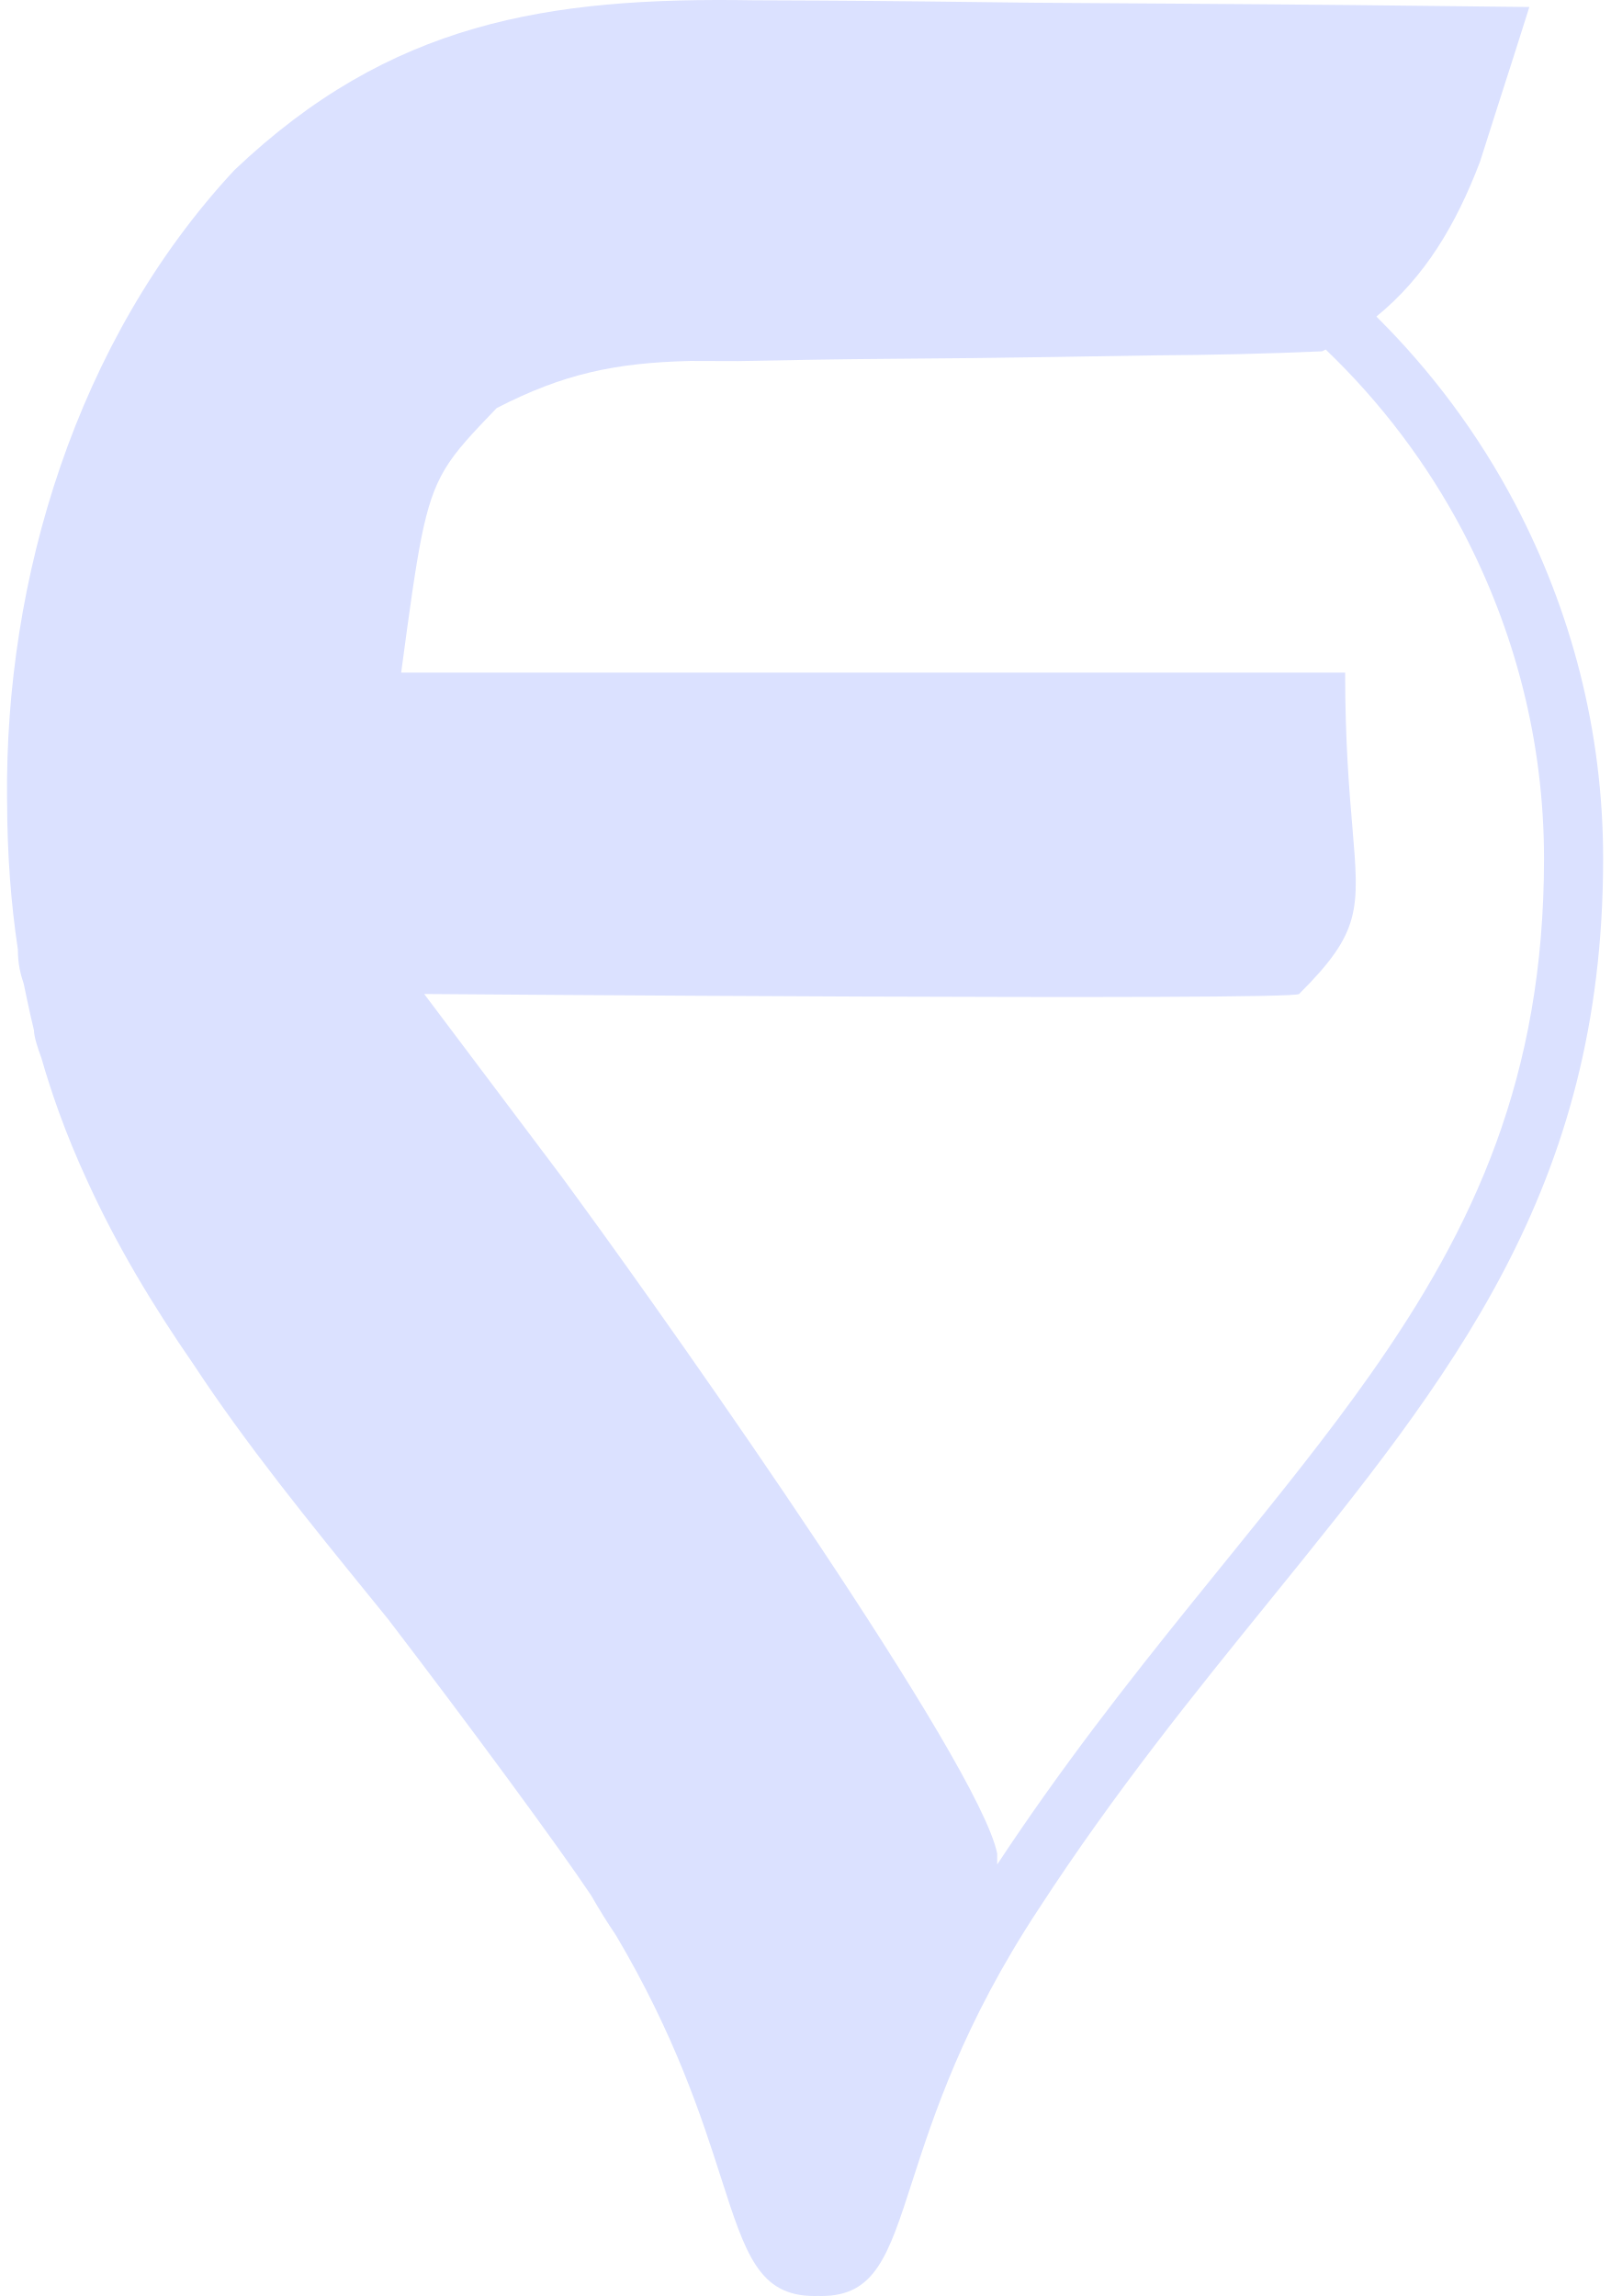
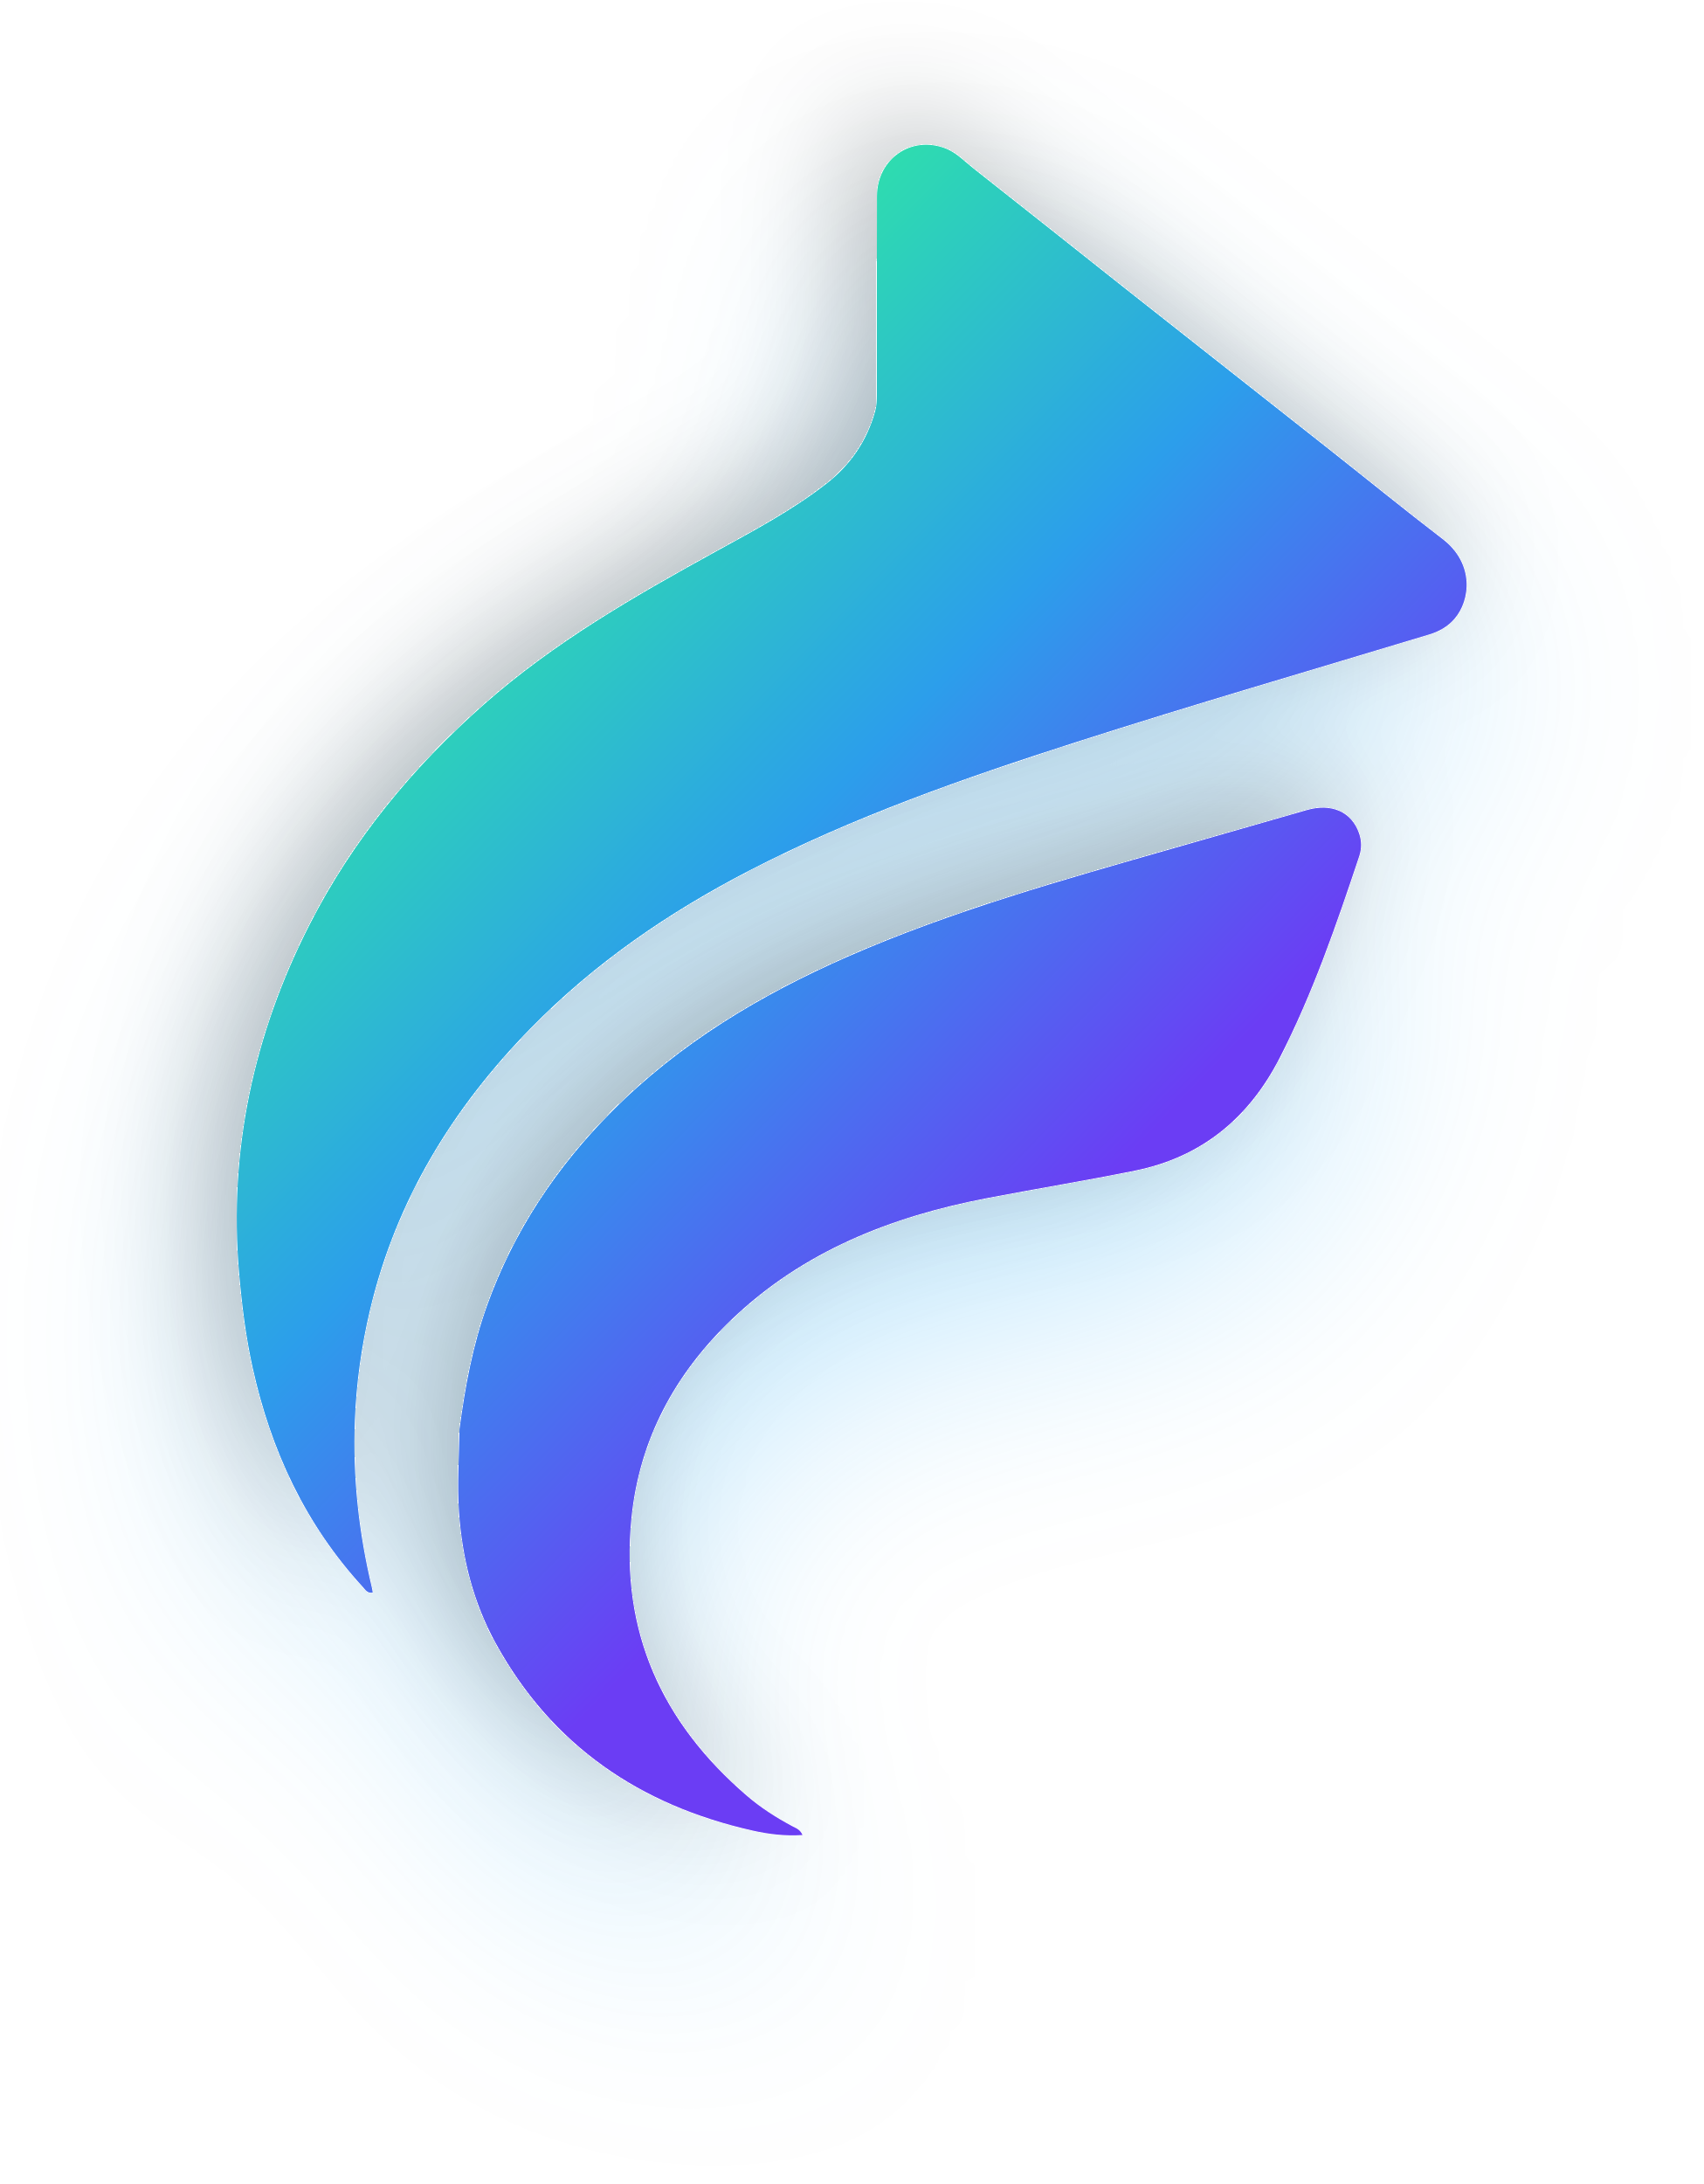
- <svg xmlns="http://www.w3.org/2000/svg" width="115" height="164" viewBox="0 0 115 164" fill="none">
-   <path fill-rule="evenodd" clip-rule="evenodd" d="M58.644 0.042L53.826 0.021C39.041 -0.226 27.846 1.591 16.74 12.152C5.452 24.285 0.335 41.374 0.504 57.103C0.505 57.155 0.506 57.206 0.508 57.258C0.515 61.013 0.779 64.512 1.275 67.808C1.278 68.873 1.47 69.604 1.696 70.276C1.696 70.276 2.156 72.507 2.426 73.59C2.432 74.047 2.665 74.778 2.96 75.581C3.318 76.83 3.712 78.05 4.141 79.247L4.198 79.407C4.81 81.1 5.491 82.745 6.235 84.353C8.328 88.95 10.909 93.243 13.818 97.451C17.564 103.15 21.993 108.603 26.684 114.379C27.027 114.801 27.371 115.224 27.716 115.65C33.652 123.413 39.901 131.914 42.221 135.387C42.806 136.407 43.397 137.355 43.992 138.233C48.233 145.394 50.114 151.25 51.499 155.56C53.253 161.022 54.21 164 58.16 164C58.248 164 58.334 163.999 58.419 163.996C58.503 163.999 58.589 164 58.677 164C62.513 164 63.446 161.111 65.147 155.842C66.669 151.132 68.804 144.519 74.176 136.368C79.626 127.979 85.335 120.933 90.686 114.329C103.643 98.336 114.5 84.936 114.5 61.333C114.5 52.162 112.199 43.587 108.203 35.964C105.592 31.011 102.244 26.516 98.305 22.61C101.764 19.798 103.995 16.048 105.707 11.549L106.975 7.571C107.734 5.217 108.488 2.861 109.23 0.501C100.844 0.4 92.458 0.315 84.072 0.261C80.638 0.241 77.205 0.218 73.772 0.194C68.729 0.131 63.687 0.069 58.644 0.042ZM71.222 133.181C71.222 132.932 71.222 132.672 71.222 132.398C69.926 125.938 48.453 95.467 41.499 85.947L41.493 85.938C40.927 85.163 40.476 84.546 40.163 84.115L30.297 70.999C30.297 70.999 92.296 71.487 92.785 70.999C97.227 66.576 97.092 64.983 96.59 59.07C96.368 56.451 96.074 52.983 96.074 48.046H28.652C29.847 39.18 30.27 36.044 31.761 33.537C32.578 32.164 33.714 30.98 35.473 29.149C40.242 26.693 43.933 25.917 49.284 25.782L52.721 25.792C56.411 25.719 60.098 25.653 63.788 25.628C67.61 25.606 71.431 25.558 75.252 25.5C77.677 25.459 80.102 25.42 82.527 25.382C86.508 25.358 90.45 25.271 94.43 25.093C94.515 25.051 94.6 25.008 94.684 24.965C98.601 28.715 101.913 33.08 104.463 37.915C108.16 44.97 110.278 52.879 110.278 61.333C110.278 76.906 105.283 87.66 97.875 98.177C94.744 102.622 91.228 106.962 87.427 111.655L87.421 111.662C86.643 112.622 85.853 113.598 85.052 114.592C80.567 120.155 75.822 126.203 71.222 133.181Z" fill="#DBE1FF" />
+ <svg xmlns="http://www.w3.org/2000/svg" width="259" height="332" viewBox="0 0 259 332" fill="none">
+   <g filter="url(#filter0_dd_532_22363)">
+     <path d="M170.798 43.639C181.379 51.986 191.872 60.247 202.356 68.52C208.02 72.99 213.616 77.55 219.342 81.941C224.193 85.66 223.596 91.262 221.139 94.081C220.086 95.289 218.779 96.002 217.281 96.456C199.362 101.886 181.38 107.11 163.55 112.832C146.565 118.282 129.743 124.157 113.851 132.378C101.609 138.711 90.347 146.44 80.675 156.32C68.8 168.45 60.195 182.489 56.257 199.149C54.953 204.666 54.177 210.251 53.956 215.948C53.622 224.565 54.55 233.007 56.547 241.363C56.597 241.573 56.622 241.788 56.676 242.105C55.838 242.239 55.536 241.642 55.147 241.218C46.433 231.719 41.206 220.468 38.431 207.982C37.373 203.219 36.774 198.402 36.357 193.537C34.753 174.809 38.594 157.18 47.08 140.544C53.664 127.636 62.756 116.649 73.606 107.065C84.217 97.692 96.374 90.707 108.689 83.93C114.51 80.726 120.409 77.625 125.675 73.513C129.321 70.666 131.813 67.029 133.059 62.545C133.294 61.7 133.323 60.868 133.324 60.019C133.33 49.955 133.313 39.891 133.343 29.826C133.36 24.117 138.62 20.511 143.849 22.598C145.461 23.242 146.645 24.529 147.977 25.577C155.57 31.551 163.133 37.561 170.798 43.639Z" fill="url(#paint0_linear_532_22363)" />
+     <path d="M69.868 217.24C70.728 210.725 71.899 204.443 74.083 198.384C78.142 187.121 84.608 177.428 93.026 168.962C103.331 158.6 115.606 151.253 128.871 145.437C144.823 138.442 161.562 133.784 178.255 129C185.069 127.047 191.885 125.1 198.699 123.144C202.464 122.063 205.501 123.405 206.639 126.665C207.047 127.833 207.05 129.012 206.662 130.175C203.173 140.627 199.593 151.044 194.54 160.878C189.874 169.958 182.7 175.892 172.611 177.942C165.119 179.463 157.568 180.695 150.059 182.135C135.521 184.922 122.097 190.199 111.23 200.597C102.631 208.824 97.199 218.814 96.005 230.826C94.296 248.015 100.648 261.892 113.566 272.994C115.678 274.809 118.033 276.316 120.498 277.63C121.032 277.914 121.65 278.095 122.022 278.951C119.381 279.126 116.872 278.818 114.445 278.273C97.327 274.434 83.938 265.359 75.386 249.814C71.987 243.634 70.273 236.903 69.789 229.822C69.505 225.662 69.799 221.538 69.868 217.24Z" fill="url(#paint1_linear_532_22363)" />
+   </g>
+   <defs>
+     <filter id="filter0_dd_532_22363" x="0" y="0" width="259" height="332" filterUnits="userSpaceOnUse" color-interpolation-filters="sRGB">
+       <feFlood flood-opacity="0" result="BackgroundImageFix" />
+       <feColorMatrix in="SourceAlpha" type="matrix" values="0 0 0 0 0 0 0 0 0 0 0 0 0 0 0 0 0 0 127 0" result="hardAlpha" />
+       <feOffset dy="17" />
+       <feGaussianBlur stdDeviation="18" />
+       <feComposite in2="hardAlpha" operator="out" />
+       <feColorMatrix type="matrix" values="0 0 0 0 0.031 0 0 0 0 0.627 0 0 0 0 0.969 0 0 0 0.25 0" />
+       <feBlend mode="normal" in2="BackgroundImageFix" result="effect1_dropShadow_532_22363" />
+       <feColorMatrix in="SourceAlpha" type="matrix" values="0 0 0 0 0 0 0 0 0 0 0 0 0 0 0 0 0 0 127 0" result="hardAlpha" />
+       <feOffset dx="-4" dy="-4" />
+       <feGaussianBlur stdDeviation="9" />
+       <feComposite in2="hardAlpha" operator="out" />
+       <feColorMatrix type="matrix" values="0 0 0 0 0 0 0 0 0 0 0 0 0 0 0 0 0 0 0.25 0" />
+       <feBlend mode="normal" in2="effect1_dropShadow_532_22363" result="effect2_dropShadow_532_22363" />
+       <feBlend mode="normal" in="SourceGraphic" in2="effect2_dropShadow_532_22363" result="shape" />
+     </filter>
+     <linearGradient id="paint0_linear_532_22363" x1="47.262" y1="100.819" x2="148.711" y2="199.394" gradientUnits="userSpaceOnUse">
+       <stop stop-color="#2EE6A6" />
+       <stop offset="0.5" stop-color="#2C9EEB" />
+       <stop offset="1" stop-color="#6B3DF4" />
+     </linearGradient>
+     <linearGradient id="paint1_linear_532_22363" x1="47.262" y1="100.819" x2="148.711" y2="199.394" gradientUnits="userSpaceOnUse">
+       <stop stop-color="#2EE6A6" />
+       <stop offset="0.5" stop-color="#2C9EEB" />
+       <stop offset="1" stop-color="#6B3DF4" />
+     </linearGradient>
+   </defs>
</svg>
